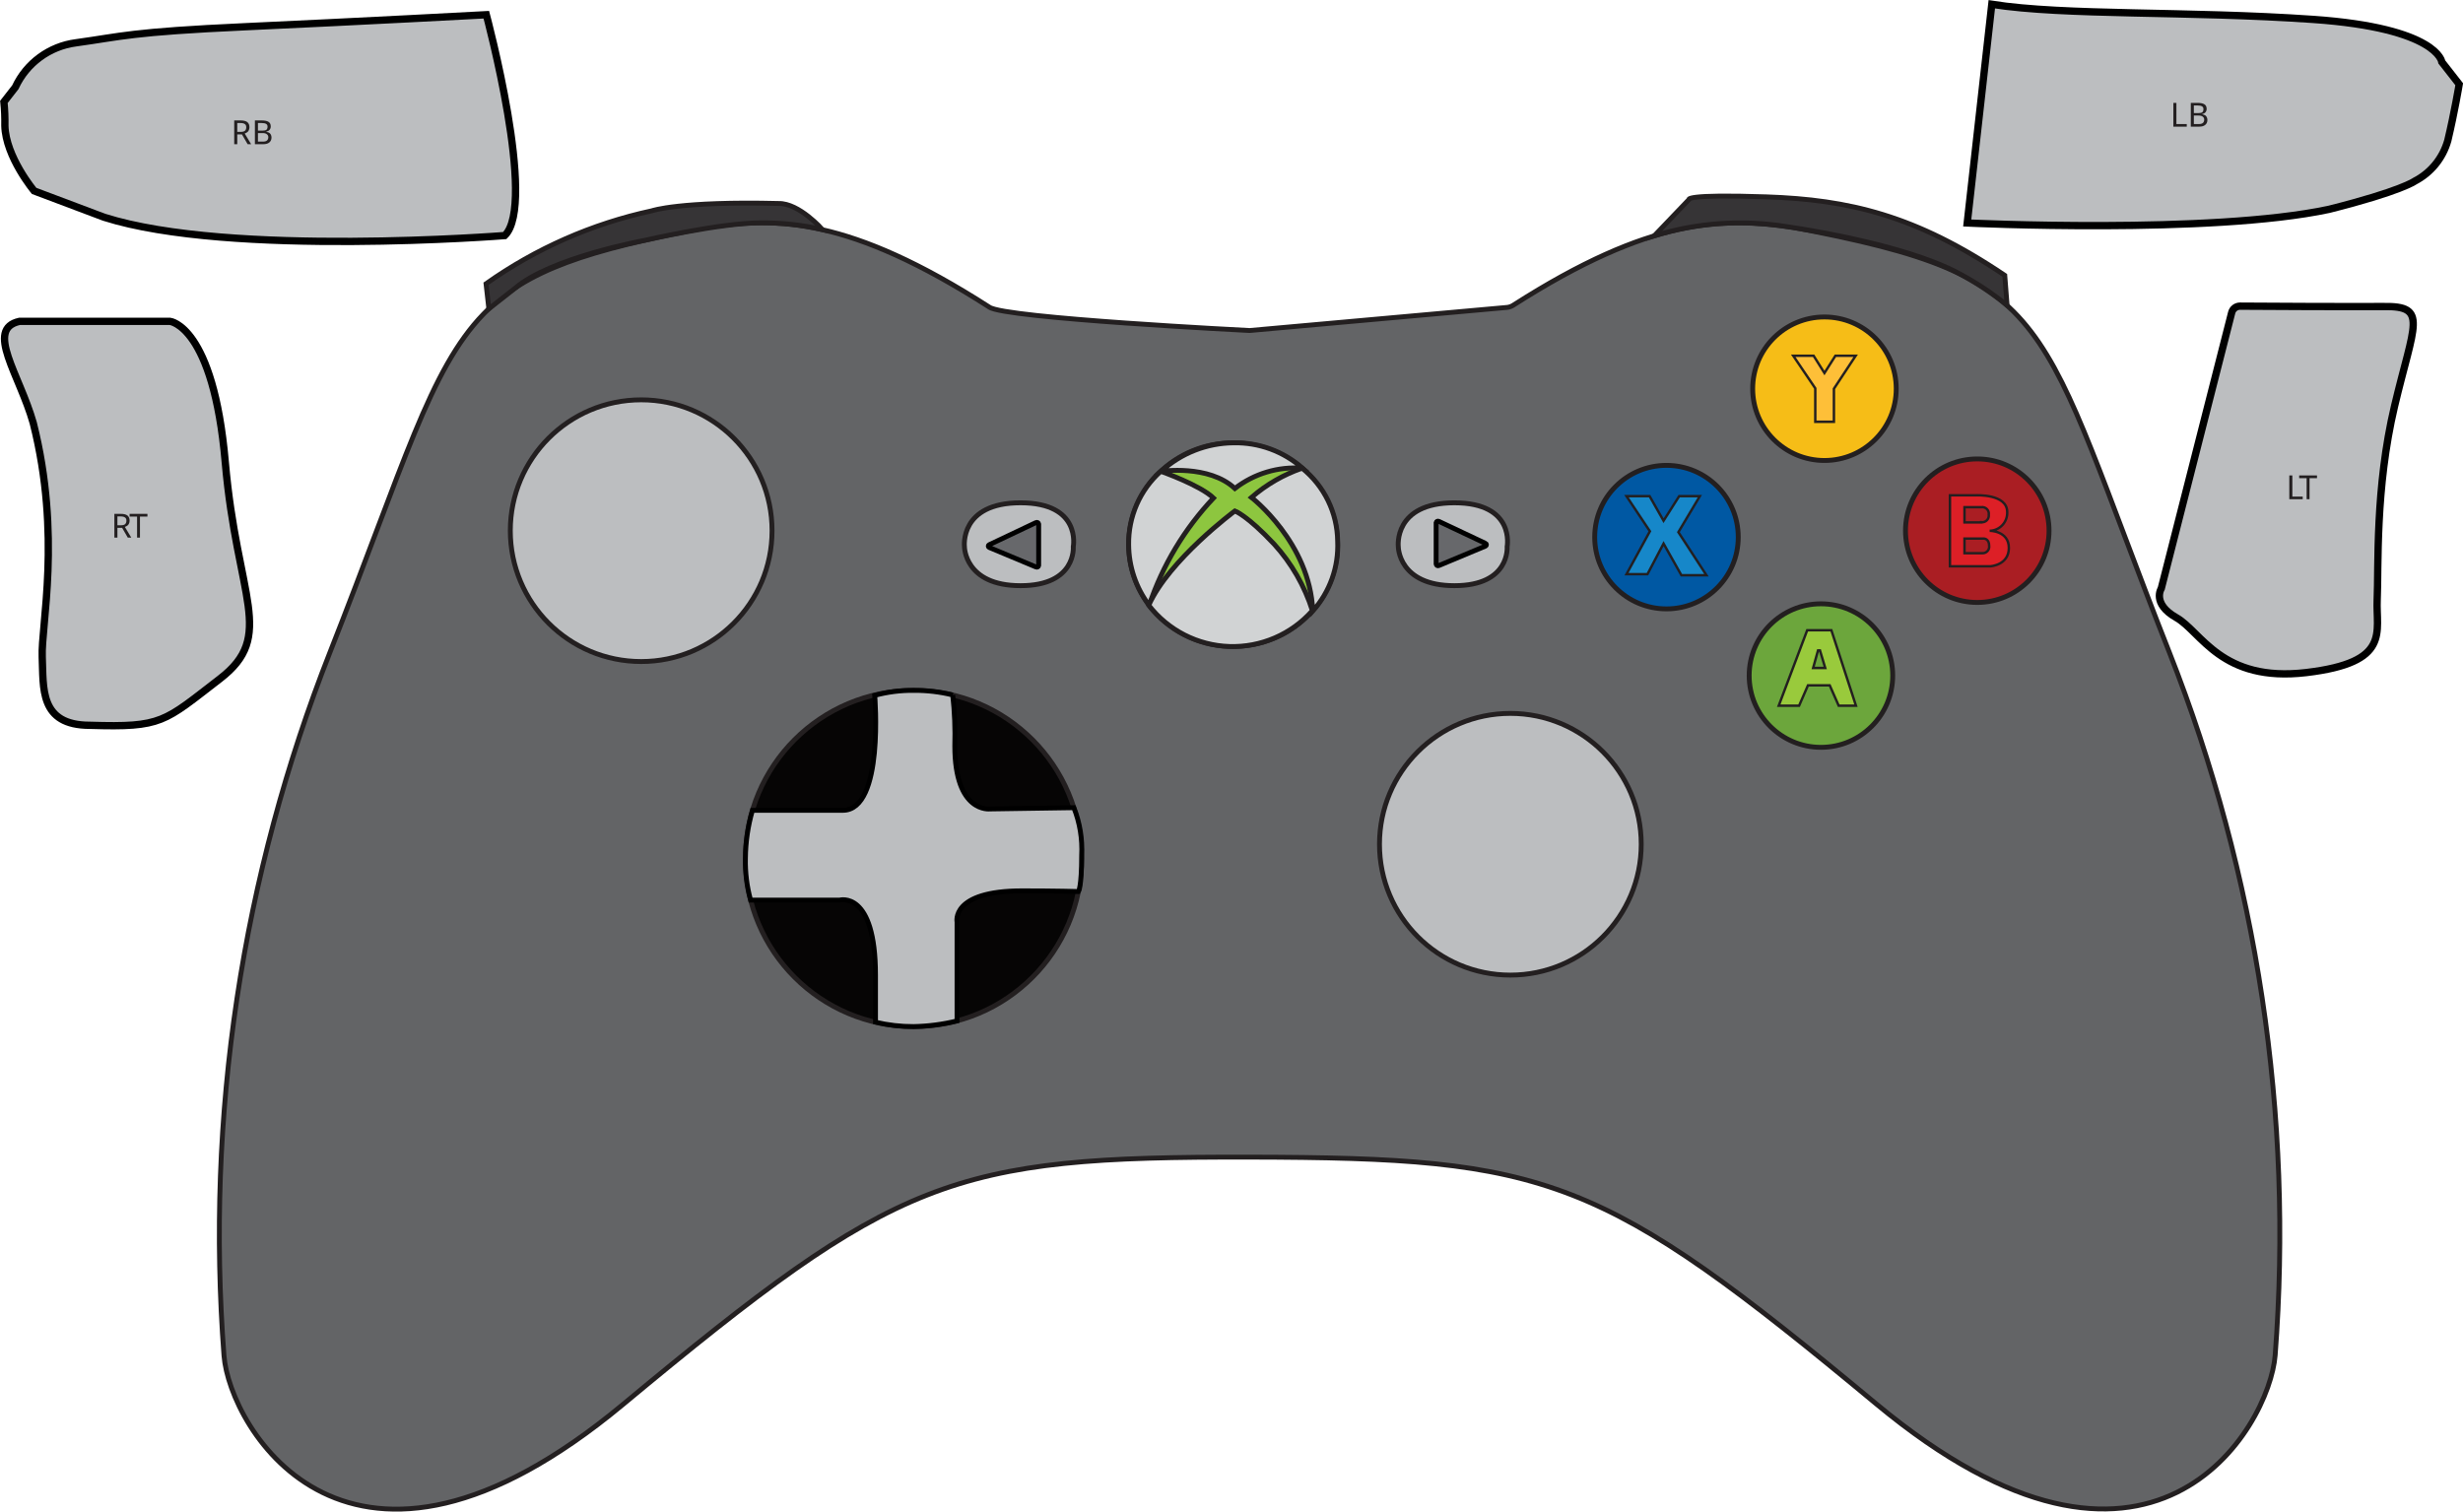
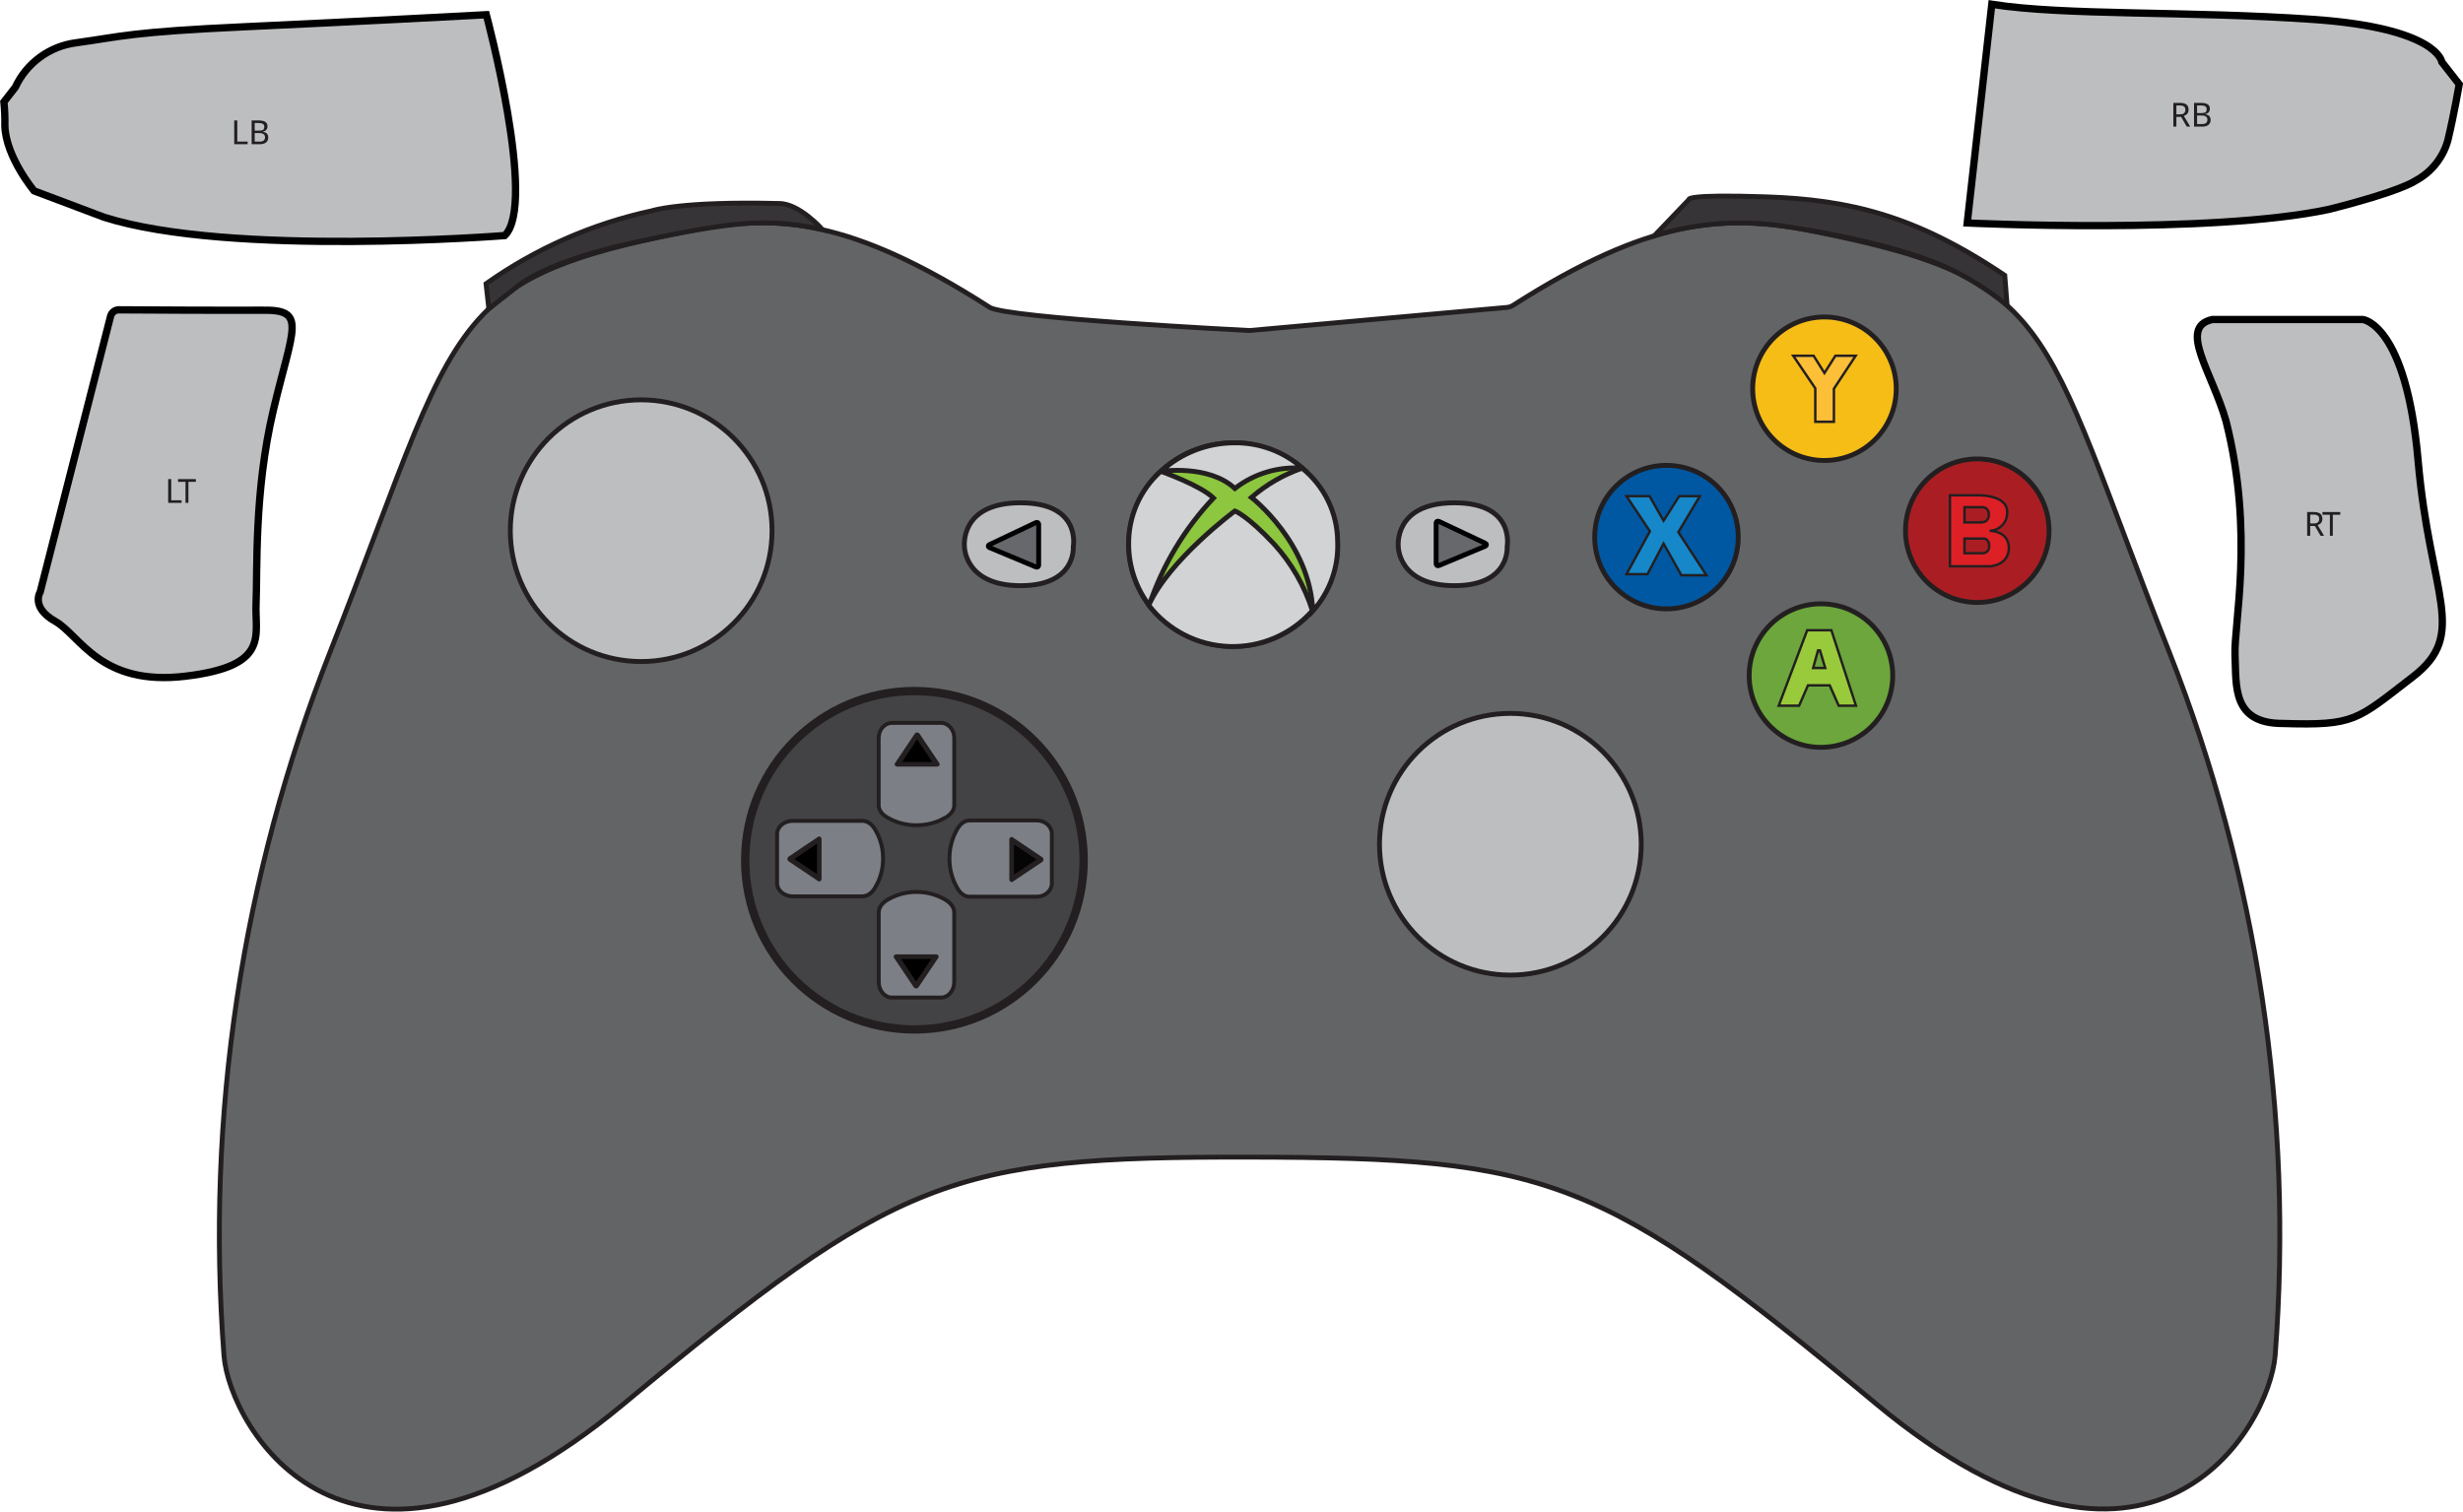
- <svg xmlns="http://www.w3.org/2000/svg" id="Controllers" viewBox="0 0 252.57 155.05">
-   <defs>
-     <style>.cls-1{fill:#636466;}.cls-1,.cls-10,.cls-13,.cls-14,.cls-15,.cls-16,.cls-17,.cls-2,.cls-3,.cls-4,.cls-5,.cls-6,.cls-7,.cls-8{stroke:#231f20;}.cls-1,.cls-10,.cls-11,.cls-12,.cls-13,.cls-14,.cls-15,.cls-16,.cls-17,.cls-18,.cls-2,.cls-3,.cls-4,.cls-5,.cls-6,.cls-7,.cls-8,.cls-9{stroke-miterlimit:10;}.cls-1,.cls-10,.cls-11,.cls-12,.cls-17,.cls-2,.cls-3,.cls-4,.cls-5,.cls-6,.cls-7,.cls-8{stroke-width:0.5px;}.cls-2{fill:#060505;}.cls-12,.cls-18,.cls-3{fill:#bcbec0;}.cls-4{fill:#6ca63c;}.cls-5{fill:#0058a3;}.cls-6{fill:#f6bd17;}.cls-7{fill:#aa1e23;}.cls-8{fill:none;}.cls-9{fill:#8dc63f;stroke-width:0.05px;}.cls-11,.cls-12,.cls-18,.cls-9{stroke:#000;}.cls-10{fill:#d1d3d4;}.cls-11{fill:#67686b;}.cls-13{fill:#1687c9;}.cls-13,.cls-14,.cls-15,.cls-16{stroke-width:0.25px;}.cls-14{fill:#febf38;}.cls-15{fill:#99ca3c;}.cls-16{fill:#dd1f26;}.cls-17{fill:#363436;}.cls-18{stroke-width:0.75px;}.cls-19{font-size:3.41px;fill:#231f20;font-family:MyriadPro-Regular, Myriad Pro;}.cls-20{letter-spacing:-0.09em;}.cls-21{letter-spacing:0.01em;}</style>
+ <svg xmlns="http://www.w3.org/2000/svg" id="Controllers" viewBox="0 0 252.57 155.05" version="1.1">
+   <defs id="defs4">
+     <style id="style2">.cls-1{fill:#636466;}.cls-1,.cls-10,.cls-13,.cls-14,.cls-15,.cls-16,.cls-17,.cls-2,.cls-3,.cls-4,.cls-5,.cls-6,.cls-7,.cls-8{stroke:#231f20;}.cls-1,.cls-10,.cls-11,.cls-12,.cls-13,.cls-14,.cls-15,.cls-16,.cls-17,.cls-18,.cls-2,.cls-3,.cls-4,.cls-5,.cls-6,.cls-7,.cls-8,.cls-9{stroke-miterlimit:10;}.cls-1,.cls-10,.cls-11,.cls-12,.cls-17,.cls-2,.cls-3,.cls-4,.cls-5,.cls-6,.cls-7,.cls-8{stroke-width:0.5px;}.cls-2{fill:#060505;}.cls-12,.cls-18,.cls-3{fill:#bcbec0;}.cls-4{fill:#6ca63c;}.cls-5{fill:#0058a3;}.cls-6{fill:#f6bd17;}.cls-7{fill:#aa1e23;}.cls-8{fill:none;}.cls-9{fill:#8dc63f;stroke-width:0.05px;}.cls-11,.cls-12,.cls-18,.cls-9{stroke:#000;}.cls-10{fill:#d1d3d4;}.cls-11{fill:#67686b;}.cls-13{fill:#1687c9;}.cls-13,.cls-14,.cls-15,.cls-16{stroke-width:0.25px;}.cls-14{fill:#febf38;}.cls-15{fill:#99ca3c;}.cls-16{fill:#dd1f26;}.cls-17{fill:#363436;}.cls-18{stroke-width:0.75px;}.cls-19{font-size:3.41px;fill:#231f20;font-family:MyriadPro-Regular, Myriad Pro;}.cls-20{letter-spacing:-0.09em;}.cls-21{letter-spacing:0.01em;}</style>
  </defs>
  <g id="X360Ctrl">
-     <g id="BsaeFront">
-       <path class="cls-1" d="M161.91,33.79a1.44,1.44,0,0,0,.63-.22c14.16-9.06,21.47-9,28.66-8,27.43,5.2,24.91,8.85,38.62,43.58a162.7,162.7,0,0,1,10.86,72.1c-.58,7.43-12.69,28.45-40.91,5S166.21,121,135.51,120.94s-36.13,2-64.26,25.37-40.34,2.4-40.91-5A162.7,162.7,0,0,1,41.2,69.18c7.62-19.32,10.23-29,15.76-34.72,4.41-4.55,10.68-6.55,22.86-8.86,7.24-1.09,14.6-1.09,29,8.16,1.55,1.14,26.69,2.4,26.69,2.4Z" transform="translate(-7.37 -2.26)" />
+     <path style="fill:#636466;stroke:#231f20;stroke-width:0.5px;stroke-miterlimit:10" id="path6" d="m 154.54,31.53 a 1.44,1.44 0 0 0 0.63,-0.22 c 14.16,-9.06 21.47,-9 28.66,-8 27.43,5.2 24.91,8.85 38.62,43.58 a 162.7,162.7 0 0 1 10.86,72.1 c -0.58,7.43 -12.69,28.45 -40.91,5 -28.22,-23.45 -33.56,-25.25 -64.26,-25.31 -30.7,-0.06 -36.13,2 -64.26,25.37 -28.13,23.37 -40.34,2.4 -40.91,-5 A 162.7,162.7 0 0 1 33.83,66.92 C 41.45,47.6 44.06,37.92 49.59,32.2 54,27.65 60.27,25.65 72.45,23.34 c 7.24,-1.09 14.6,-1.09 29,8.16 1.55,1.14 26.69,2.4 26.69,2.4 z" class="cls-1" />
+     <circle style="fill:#060505;stroke:#231f20;stroke-width:0.5px;stroke-miterlimit:10" id="circle9" r="17.24" cy="88.05" cx="93.68" class="cls-2" />
+     <circle style="fill:#bcbec0;stroke:#231f20;stroke-width:0.5px;stroke-miterlimit:10" id="gljoy" r="13.42" cy="54.43" cx="65.75" class="cls-3" />
+     <circle style="fill:#bcbec0;stroke:#231f20;stroke-width:0.5px;stroke-miterlimit:10" id="grjoy" r="13.42" cy="86.59" cx="154.88" class="cls-3" />
+     <g id="ghome">
+       <ellipse class="cls-8" cx="126.45" cy="55.86" rx="10.71" ry="10.44" id="ellipse23" style="fill:none;stroke:#231f20;stroke-width:0.5px;stroke-miterlimit:10" />
+       <path class="cls-9" d="m 121.74,48.18 a 14.06,14.06 0 0 0 -2.7,0 v 0 c 0,0 4,1.38 5.42,2.7 a 29.56,29.56 0 0 0 -6.61,11 v 0 c 2.08,-4.67 8.82,-9.66 8.82,-9.66 0,0 1.2,0.43 4,3.4 a 18.22,18.22 0 0 1 3.96,6.91 v 0 c -0.28,-7 -6.28,-11.65 -6.28,-11.65 a 15.4,15.4 0 0 1 5.2,-2.94 v 0 a 9.34,9.34 0 0 0 -2,0" id="path29" style="fill:#8dc63f;stroke:#000000;stroke-width:0.05px;stroke-miterlimit:10" />
+       <path class="cls-9" d="m 121.74,48.18 a 8,8 0 0 1 4.89,1.81 9.86,9.86 0 0 1 5,-2" id="path31" style="fill:#8dc63f;stroke:#000000;stroke-width:0.05px;stroke-miterlimit:10" />
+       <path class="cls-10" d="m 119.03,48.34 a 9.88,9.88 0 0 0 -3.29,7.53 10.41,10.41 0 0 0 2.1,6.21 29.84,29.84 0 0 1 6.6,-11 c -1.4,-1.34 -5.41,-2.74 -5.41,-2.74 z" id="path33" style="fill:#d1d3d4;stroke:#231f20;stroke-width:0.5px;stroke-miterlimit:10" />
+       <path class="cls-10" d="m 126.63,52.41 c 0,0 -6.75,5 -8.83,9.67 a 10.89,10.89 0 0 0 16.78,0.55 18.37,18.37 0 0 0 -3.92,-6.82 c -2.79,-2.97 -4.03,-3.4 -4.03,-3.4 z" id="path35" style="fill:#d1d3d4;stroke:#231f20;stroke-width:0.5px;stroke-miterlimit:10" />
+       <path class="cls-10" d="m 133.53,48.02 a 15.81,15.81 0 0 0 -5.2,3 c 0,0 6,4.62 6.29,11.65 a 10.05,10.05 0 0 0 2.55,-7.16 9.75,9.75 0 0 0 -3.64,-7.49 z" id="path37" style="fill:#d1d3d4;stroke:#231f20;stroke-width:0.5px;stroke-miterlimit:10" />
+       <path class="cls-10" d="m 126.63,50.1 a 10.09,10.09 0 0 1 6.94,-2.08 10.33,10.33 0 0 0 -7.08,-2.6 11.13,11.13 0 0 0 -7.42,2.92 c 0,0 4.89,-0.73 7.56,1.76 z" id="path39" style="fill:#d1d3d4;stroke:#231f20;stroke-width:0.5px;stroke-miterlimit:10" />
    </g>
-     <g id="Buttons">
-       <circle class="cls-2" cx="93.68" cy="88.05" r="17.24" />
-       <circle class="cls-3" cx="65.75" cy="54.43" r="13.42" />
-       <circle class="cls-3" cx="154.88" cy="86.59" r="13.42" />
-       <circle class="cls-4" cx="186.73" cy="69.29" r="7.36" />
-       <circle class="cls-5" cx="170.89" cy="55.09" r="7.36" />
-       <circle class="cls-6" cx="187.09" cy="39.87" r="7.36" />
-       <circle class="cls-7" cx="202.76" cy="54.43" r="7.36" />
-       <ellipse class="cls-8" cx="126.45" cy="55.86" rx="10.71" ry="10.44" />
-       <path class="cls-3" d="M106.27,58.33s0,4,5.75,4,5.41-4,5.41-4,.87-4.5-5.41-4.5S106.27,58.33,106.27,58.33Z" transform="translate(-7.37 -2.26)" />
-       <path class="cls-3" d="M150.76,58.33s0,4,5.75,4,5.41-4,5.41-4,.87-4.5-5.41-4.5S150.76,58.33,150.76,58.33Z" transform="translate(-7.37 -2.26)" />
-       <path class="cls-9" d="M129.11,50.44a14.06,14.06,0,0,0-2.7,0v0s4,1.38,5.42,2.7a29.56,29.56,0,0,0-6.61,11h0c2.08-4.67,8.82-9.66,8.82-9.66s1.2.43,4,3.4A18.22,18.22,0,0,1,142,64.79h0c-.28-7-6.28-11.65-6.28-11.65a15.4,15.4,0,0,1,5.2-2.94v0a9.34,9.34,0,0,0-2,0" transform="translate(-7.37 -2.26)" />
-       <path class="cls-9" d="M129.11,50.44A8,8,0,0,1,134,52.25a9.86,9.86,0,0,1,5-2" transform="translate(-7.37 -2.26)" />
-       <path class="cls-10" d="M126.4,50.6a9.88,9.88,0,0,0-3.29,7.53,10.41,10.41,0,0,0,2.1,6.21,29.84,29.84,0,0,1,6.6-11C130.41,52,126.4,50.6,126.4,50.6Z" transform="translate(-7.37 -2.26)" />
-       <path class="cls-10" d="M134,54.67s-6.75,5-8.83,9.67a10.89,10.89,0,0,0,16.78.55,18.37,18.37,0,0,0-3.92-6.82C135.24,55.1,134,54.67,134,54.67Z" transform="translate(-7.37 -2.26)" />
-       <path class="cls-10" d="M140.9,50.28a15.81,15.81,0,0,0-5.2,3s6,4.62,6.29,11.65a10.05,10.05,0,0,0,2.55-7.16A9.75,9.75,0,0,0,140.9,50.28Z" transform="translate(-7.37 -2.26)" />
-       <path class="cls-10" d="M134,52.36a10.09,10.09,0,0,1,6.94-2.08,10.33,10.33,0,0,0-7.08-2.6,11.13,11.13,0,0,0-7.42,2.92S131.33,49.87,134,52.36Z" transform="translate(-7.37 -2.26)" />
-       <path class="cls-11" d="M154.64,55.86v4.26a.19.19,0,0,0,.27.15l4.79-2a.15.15,0,0,0,0-.28l-4.79-2.26A.19.19,0,0,0,154.64,55.86Z" transform="translate(-7.37 -2.26)" />
-       <path class="cls-11" d="M113.88,56v4.27a.19.19,0,0,1-.28.14l-4.79-2a.15.15,0,0,1,0-.28l4.79-2.27A.19.19,0,0,1,113.88,56Z" transform="translate(-7.37 -2.26)" />
-       <path class="cls-12" d="M105.07,73.54a16.14,16.14,0,0,0-4-.47,14.71,14.71,0,0,0-4,.51s1,11.79-3.27,11.79H84.53a18.18,18.18,0,0,0-.72,4.94,14.86,14.86,0,0,0,.53,4.27h9.13s3.68-1.06,3.68,7.7v4.82a16.57,16.57,0,0,0,3.9.45,20.33,20.33,0,0,0,4.46-.58V96.83s-.69-3.2,6.68-3.2c3.54,0,5.77.07,5.77.07s.33-.41.33-3.72a11.6,11.6,0,0,0-.8-4.88l-8.61.13s-3.6.46-3.6-6.45a37.47,37.47,0,0,0-.21-5.24" transform="translate(-7.37 -2.26)" />
-       <polygon class="cls-13" points="166.79 50.89 169.16 50.89 170.59 53.41 172.19 50.89 174.31 50.89 172.11 54.58 174.99 59 172.42 59 170.59 55.75 168.94 58.89 166.79 58.89 169.19 54.49 166.79 50.89" />
-       <polygon class="cls-14" points="183.89 36.49 186.15 39.83 186.15 43.26 188.06 43.26 188.06 39.87 190.29 36.49 188.21 36.49 187.09 38.26 185.98 36.49 183.89 36.49" />
-       <path class="cls-15" d="M195.17,66.9h-2.48l-2.92,7.74h2.09l.91-2.09H195l.92,2.09h1.77Zm-1.87,3.87.5-1.8H194l.54,1.8Z" transform="translate(-7.37 -2.26)" />
-       <path class="cls-16" d="M211.4,56.7a1.84,1.84,0,0,0,1.8-1.93c0-1.88-3.22-1.71-3.22-1.71h-2.65v7.28h4.15s1.89-.11,1.89-1.88S211.4,56.7,211.4,56.7ZM210.66,59h-1.84v-1.5h2s.53,0,.53.75A.67.67,0,0,1,210.66,59Zm-.13-3.16h-1.71V54.28h1.71a.68.68,0,0,1,.78.77A.69.69,0,0,1,210.53,55.82Z" transform="translate(-7.37 -2.26)" />
-       <path class="cls-1" d="M57.21,31.36" transform="translate(-7.37 -2.26)" />
-       <path class="cls-17" d="M57.5,33.93l-.29-2.57a46.35,46.35,0,0,1,17-7.48s2.86-1,13-.75c2.11-.05,4.51,2.68,4.51,2.68a26.72,26.72,0,0,0-6.45-.69c-4,0-11.83,1.8-11.83,1.8s-9.6,1.76-13.25,4.9Z" transform="translate(-7.37 -2.26)" />
-       <path class="cls-17" d="M177,26.45l3.56-3.72s-.52-.57,7.94-.28,15.31,1.88,24.45,8.05l.24,3.08a29.69,29.69,0,0,0-4.6-3.09c-3.47-2-10.34-3.84-18.07-5A30,30,0,0,0,177,26.45Z" transform="translate(-7.37 -2.26)" />
+     <g id="gstart">
+       <path class="cls-3" d="m 143.39,56.07 c 0,0 0,4 5.75,4 5.75,0 5.41,-4 5.41,-4 0,0 0.87,-4.5 -5.41,-4.5 -6.28,0 -5.75,4.5 -5.75,4.5 z" id="path27" style="fill:#bcbec0;stroke:#231f20;stroke-width:0.5px;stroke-miterlimit:10" />
+       <path class="cls-11" d="m 147.27,53.6 v 4.26 a 0.19,0.19 0 0 0 0.27,0.15 l 4.79,-2 a 0.15,0.15 0 0 0 0,-0.28 l -4.79,-2.26 a 0.19,0.19 0 0 0 -0.27,0.13 z" id="path41" style="fill:#67686b;stroke:#000000;stroke-width:0.5px;stroke-miterlimit:10" />
    </g>
-     <g id="Front">
-       <path class="cls-18" d="M211.62,2.7,209.1,25.13s25,1.19,37.1-1.4c7.4-1.86,8.79-2.89,8.79-2.89a6.75,6.75,0,0,0,3.39-4.16c.69-2.89,1.17-5.78,1.17-5.78l-1.78-2.28s-.39-3.48-13.2-4.37S219.1,3.88,211.62,2.7Z" transform="translate(-7.37 -2.26)" />
-       <path class="cls-18" d="M237.07,33.66a.88.88,0,0,0-.85.66L229,62.61s-1,1.56,1.55,3,4.59,6.67,13.33,5.63,7.11-4.15,7.26-7.48-.22-11.4,1.78-19.84,3.48-10.3-1.12-10.22C247.89,33.72,239.5,33.68,237.07,33.66Z" transform="translate(-7.37 -2.26)" />
-       <text class="cls-19" transform="translate(222.54 12.99)">LB</text>
-       <text class="cls-19" transform="translate(234.43 51.2)">
-         <tspan class="cls-20">L</tspan>
-         <tspan x="1.31" y="0">T</tspan>
+     <g id="gback">
+       <path class="cls-3" d="m 98.9,56.07 c 0,0 0,4 5.75,4 5.75,0 5.41,-4 5.41,-4 0,0 0.87,-4.5 -5.41,-4.5 -6.28,0 -5.75,4.5 -5.75,4.5 z" id="path25" style="fill:#bcbec0;stroke:#231f20;stroke-width:0.5px;stroke-miterlimit:10" />
+       <path class="cls-11" d="m 106.51,53.74 v 4.27 a 0.19,0.19 0 0 1 -0.28,0.14 l -4.79,-2 a 0.15,0.15 0 0 1 0,-0.28 l 4.79,-2.27 a 0.19,0.19 0 0 1 0.28,0.14 z" id="path43" style="fill:#67686b;stroke:#000000;stroke-width:0.5px;stroke-miterlimit:10" />
+     </g>
+     <g id="gx">
+       <circle class="cls-5" cx="170.89" cy="55.09" r="7.36" id="circle17" style="fill:#0058a3;stroke:#231f20;stroke-width:0.5px;stroke-miterlimit:10" />
+       <polygon class="cls-13" points="170.59,53.41 172.19,50.89 174.31,50.89 172.11,54.58 174.99,59 172.42,59 170.59,55.75 168.94,58.89 166.79,58.89 169.19,54.49 166.79,50.89 169.16,50.89 " id="polygon47" style="fill:#1687c9;stroke:#231f20;stroke-width:0.25px;stroke-miterlimit:10" />
+     </g>
+     <g id="gy">
+       <circle class="cls-6" cx="187.09" cy="39.87" r="7.36" id="circle19" style="fill:#f6bd17;stroke:#231f20;stroke-width:0.5px;stroke-miterlimit:10" />
+       <polygon class="cls-14" points="186.15,43.26 188.06,43.26 188.06,39.87 190.29,36.49 188.21,36.49 187.09,38.26 185.98,36.49 183.89,36.49 186.15,39.83 " id="polygon49" style="fill:#febf38;stroke:#231f20;stroke-width:0.25px;stroke-miterlimit:10" />
+     </g>
+     <g id="ga">
+       <circle class="cls-4" cx="186.73" cy="69.29" r="7.36" id="circle15" style="fill:#6ca63c;stroke:#231f20;stroke-width:0.5px;stroke-miterlimit:10" />
+       <path class="cls-15" d="m 187.8,64.64 h -2.48 l -2.92,7.74 h 2.09 l 0.91,-2.09 h 2.23 l 0.92,2.09 h 1.77 z m -1.87,3.87 0.5,-1.8 h 0.2 l 0.54,1.8 z" id="path51" style="fill:#99ca3c;stroke:#231f20;stroke-width:0.25px;stroke-miterlimit:10" />
+     </g>
+     <g id="gb">
+       <circle class="cls-7" cx="202.76" cy="54.43" r="7.36" id="circle21" style="fill:#aa1e23;stroke:#231f20;stroke-width:0.5px;stroke-miterlimit:10" />
+       <path class="cls-16" d="m 204.03,54.44 a 1.84,1.84 0 0 0 1.8,-1.93 c 0,-1.88 -3.22,-1.71 -3.22,-1.71 h -2.65 v 7.28 h 4.15 c 0,0 1.89,-0.11 1.89,-1.88 0,-1.77 -1.97,-1.76 -1.97,-1.76 z m -0.74,2.3 h -1.84 v -1.5 h 2 c 0,0 0.53,0 0.53,0.75 a 0.67,0.67 0 0 1 -0.69,0.75 z m -0.13,-3.16 h -1.71 v -1.56 h 1.71 a 0.68,0.68 0 0 1 0.78,0.77 0.69,0.69 0 0 1 -0.78,0.77 z" id="path53" style="fill:#dd1f26;stroke:#231f20;stroke-width:0.25px;stroke-miterlimit:10" />
+     </g>
+     <path style="fill:#636466;stroke:#231f20;stroke-width:0.5px;stroke-miterlimit:10" id="path55" d="M 49.84,29.1" class="cls-1" />
+     <path style="fill:#363436;stroke:#231f20;stroke-width:0.5px;stroke-miterlimit:10" id="path57" d="M 50.13,31.67 49.84,29.1 a 46.35,46.35 0 0 1 17,-7.48 c 0,0 2.86,-1 13,-0.75 2.11,-0.05 4.51,2.68 4.51,2.68 A 26.72,26.72 0 0 0 77.9,22.86 c -4,0 -11.83,1.8 -11.83,1.8 0,0 -9.6,1.76 -13.25,4.9 z" class="cls-17" />
+     <path style="fill:#363436;stroke:#231f20;stroke-width:0.5px;stroke-miterlimit:10" id="path59" d="m 169.63,24.19 3.56,-3.72 c 0,0 -0.52,-0.57 7.94,-0.28 8.46,0.29 15.31,1.88 24.45,8.05 l 0.24,3.08 a 29.69,29.69 0 0 0 -4.6,-3.09 c -3.47,-2 -10.34,-3.84 -18.07,-5 a 30,30 0 0 0 -13.52,0.96 z" class="cls-17" />
+     <g id="gRB">
+       <path class="cls-18" d="m 204.25,0.44 -2.52,22.43 c 0,0 25,1.19 37.1,-1.4 7.4,-1.86 8.79,-2.89 8.79,-2.89 a 6.75,6.75 0 0 0 3.39,-4.16 c 0.69,-2.89 1.17,-5.78 1.17,-5.78 L 250.4,6.36 c 0,0 -0.39,-3.48 -13.2,-4.37 C 224.39,1.1 211.73,1.62 204.25,0.44 Z" id="path62" style="fill:#bcbec0;stroke:#000000;stroke-width:0.75px;stroke-miterlimit:10" />
+       <text y="12.99" x="222.54" class="cls-19" id="text66" style="font-size:3.41px;font-family:MyriadPro-Regular, 'Myriad Pro';fill:#231f20">RB</text>
+     </g>
+     <g id="glt" transform="translate(-217.5118,0.3769702)">
+       <path class="cls-18" d="m 229.7,31.4 a 0.88,0.88 0 0 0 -0.85,0.66 l -7.22,28.29 c 0,0 -1,1.56 1.55,3 2.55,1.44 4.59,6.67 13.33,5.63 8.74,-1.04 7.11,-4.15 7.26,-7.48 0.15,-3.33 -0.22,-11.4 1.78,-19.84 2,-8.44 3.48,-10.3 -1.12,-10.22 -3.91,0.02 -12.3,-0.02 -14.73,-0.04 z" id="path64" style="fill:#bcbec0;stroke:#000000;stroke-width:0.75px;stroke-miterlimit:10" />
+       <text y="51.2" x="234.43" class="cls-19" id="text72" style="font-size:3.41px;font-family:MyriadPro-Regular, 'Myriad Pro';fill:#231f20">
+         <tspan class="cls-20" id="tspan68" style="letter-spacing:-0.09em">L</tspan>
+         <tspan x="235.74" y="51.2" id="tspan70">T</tspan>
      </text>
-       <path class="cls-18" d="M57.24,3.77s5.22,19.43,1.89,22.65c0,0-28.21,2.23-41.09-1.88l-7.17-2.7s-2.92-3.49-3-6.69a20.38,20.38,0,0,0-.1-2.44l1.17-1.5a8,8,0,0,1,6.22-4.56C19.89,6,20.7,5.54,32.55,5S57.24,3.77,57.24,3.77Z" transform="translate(-7.37 -2.26)" />
-       <path class="cls-18" d="M9.37,35.22H24.81s4.44.45,5.66,14.44,5.22,17.78-.55,22.22-5.89,5-13.33,4.77c-5.22,0-4.75-3.85-4.89-7s2-12.44-.92-24C9.37,40.67,5.81,36,9.37,35.22Z" transform="translate(-7.37 -2.26)" />
-       <text class="cls-19" transform="translate(23.69 14.79)">RB</text>
-       <text class="cls-19" transform="translate(11.4 55.14)">
-         <tspan class="cls-21">R</tspan>
-         <tspan x="1.86" y="0">T</tspan>
+     </g>
+     <g id="gLB">
+       <path class="cls-18" d="m 49.87,1.51 c 0,0 5.22,19.43 1.89,22.65 0,0 -28.21,2.23 -41.09,-1.88 L 3.5,19.58 c 0,0 -2.92,-3.49 -3,-6.69 A 20.38,20.38 0 0 0 0.4,10.45 L 1.57,8.95 A 8,8 0 0 1 7.79,4.39 C 12.52,3.74 13.33,3.28 25.18,2.74 37.03,2.2 49.87,1.51 49.87,1.51 Z" id="path74" style="fill:#bcbec0;stroke:#000000;stroke-width:0.75px;stroke-miterlimit:10" />
+       <text y="14.79" x="23.69" class="cls-19" id="text78" style="font-size:3.41px;font-family:MyriadPro-Regular, 'Myriad Pro';fill:#231f20">LB</text>
+     </g>
+     <g id="grt" transform="translate(224.8627,-0.1884852)">
+       <path class="cls-18" d="m 2,32.96 h 15.44 c 0,0 4.44,0.45 5.66,14.44 1.22,13.99 5.22,17.78 -0.55,22.22 -5.77,4.44 -5.89,5 -13.33,4.77 -5.22,0 -4.75,-3.85 -4.89,-7 -0.14,-3.15 2,-12.44 -0.92,-24 C 2,38.41 -1.56,33.74 2,32.96 Z" id="path76" style="fill:#bcbec0;stroke:#000000;stroke-width:0.75px;stroke-miterlimit:10" />
+       <text y="55.14" x="11.4" class="cls-19" id="text84" style="font-size:3.41px;font-family:MyriadPro-Regular, 'Myriad Pro';fill:#231f20">
+         <tspan class="cls-21" id="tspan80" style="letter-spacing:0.01em">R</tspan>
+         <tspan x="13.26" y="55.14" id="tspan82">T</tspan>
      </text>
+     </g>
+     <circle class="cls-15" id="circle46-6" style="fill:#434345;stroke:#231f20;stroke-width:0.854;stroke-linejoin:round;stroke-miterlimit:10;stroke-dasharray:none" cy="88.232" cx="93.771" r="17.353" />
+     <g transform="matrix(2.632744,0,0,2.632744,-170.1989,-100.7521)" id="gdown">
+       <path id="rect1681" d="m 99.391,73.229 c 0.587,-0.284 1.319,-0.284 1.906,0 0.226,0.109 0.518,0.27 0.518,0.606 v 2.691 c 0,0.336 -0.231,0.606 -0.518,0.606 h -1.906 c -0.287,0 -0.518,-0.27 -0.518,-0.606 V 73.835 c 0,-0.336 0.292,-0.497 0.518,-0.606 z" style="opacity:1;vector-effect:none;fill:#7c7f85;fill-opacity:1;stroke:#231f20;stroke-width:0.154;stroke-linecap:round;stroke-linejoin:round;stroke-miterlimit:4;stroke-dasharray:none;stroke-dashoffset:0;stroke-opacity:1" />
+       <path transform="matrix(1.044883,0,0,0.8975266,-2.008018,15.04162)" d="m 97.943,68.683 -0.369,-0.64 -0.369,-0.64 0.739,0 0.739,0 -0.369,0.64 z" id="path1699" style="opacity:1;vector-effect:none;fill:#000000;fill-opacity:1;stroke:#231f20;stroke-width:0.2;stroke-linecap:round;stroke-linejoin:round;stroke-miterlimit:4;stroke-dasharray:none;stroke-dashoffset:0;stroke-opacity:1" />
+     </g>
+     <g transform="matrix(2.632744,0,0,2.632744,-170.1989,-100.7521)" id="gup">
+       <path id="rect1677" d="m 99.39,66.43 h 1.907 c 0.287,0 0.518,0.262 0.518,0.587 v 2.607 c 0,0.325 -0.293,0.481 -0.518,0.587 -0.587,0.276 -1.32,0.276 -1.907,0 -0.226,-0.106 -0.518,-0.262 -0.518,-0.587 V 67.018 c 0,-0.325 0.231,-0.587 0.518,-0.587 z" style="opacity:1;vector-effect:none;fill:#7c7f85;fill-opacity:1;stroke:#231f20;stroke-width:0.151;stroke-linecap:round;stroke-linejoin:round;stroke-miterlimit:4;stroke-dasharray:none;stroke-dashoffset:0;stroke-opacity:1" />
+       <path transform="matrix(1.044883,0,0,-0.8975266,-1.969348,128.5395)" d="m 97.943,68.683 -0.369,-0.64 -0.369,-0.64 0.739,0 0.739,0 -0.369,0.64 z" id="path1699-0" style="opacity:1;vector-effect:none;fill:#000000;fill-opacity:1;stroke:#231f20;stroke-width:0.2;stroke-linecap:round;stroke-linejoin:round;stroke-miterlimit:4;stroke-dasharray:none;stroke-dashoffset:0;stroke-opacity:1" />
+     </g>
+     <g transform="matrix(2.632744,0,0,2.632744,-170.1989,-100.7521)" id="gright">
+       <path id="rect1683" d="m 102.426,70.231 h 2.6 c 0.327,0 0.59,0.233 0.59,0.523 v 1.925 c 0,0.29 -0.263,0.523 -0.59,0.523 h -2.6 c -0.327,0 -0.483,-0.295 -0.59,-0.523 -0.277,-0.593 -0.277,-1.332 0,-1.925 0.106,-0.228 0.263,-0.523 0.59,-0.523 z" style="opacity:1;vector-effect:none;fill:#7c7f85;fill-opacity:1;stroke:#231f20;stroke-width:0.152;stroke-linecap:round;stroke-linejoin:round;stroke-miterlimit:4;stroke-dasharray:none;stroke-dashoffset:0;stroke-opacity:1" />
+       <path transform="matrix(0,-1.044883,0.8975266,0,43.55427,174.0934)" d="m 97.943,68.683 -0.369,-0.64 -0.369,-0.64 0.739,0 0.739,0 -0.369,0.64 z" id="path1699-6" style="opacity:1;vector-effect:none;fill:#050506;fill-opacity:1;stroke:#231f20;stroke-width:0.2;stroke-linecap:round;stroke-linejoin:round;stroke-miterlimit:4;stroke-dasharray:none;stroke-dashoffset:0;stroke-opacity:1" />
+     </g>
+     <g transform="matrix(2.632744,0,0,2.632744,-170.1989,-100.7521)" id="gleft">
+       <path id="rect1679" d="m 95.522,70.246 h 2.7 c 0.337,0 0.498,0.292 0.608,0.518 0.285,0.587 0.285,1.319 0,1.906 -0.11,0.226 -0.271,0.518 -0.608,0.518 H 95.522 c -0.337,0 -0.608,-0.231 -0.608,-0.518 v -1.906 c 0,-0.287 0.271,-0.518 0.608,-0.518 z" style="opacity:1;vector-effect:none;fill:#7c7f85;fill-opacity:1;stroke:#231f20;stroke-width:0.154;stroke-linecap:round;stroke-linejoin:round;stroke-miterlimit:4;stroke-dasharray:none;stroke-dashoffset:0;stroke-opacity:1" />
+       <path transform="matrix(0,-1.044883,-0.8975266,0,157.0522,174.0713)" d="m 97.943,68.683 -0.369,-0.64 -0.369,-0.64 0.739,0 0.739,0 -0.369,0.64 z" id="path1699-0-1" style="opacity:1;vector-effect:none;fill:#000000;fill-opacity:1;stroke:#231f20;stroke-width:0.2;stroke-linecap:round;stroke-linejoin:round;stroke-miterlimit:4;stroke-dasharray:none;stroke-dashoffset:0;stroke-opacity:1" />
    </g>
  </g>
</svg>
